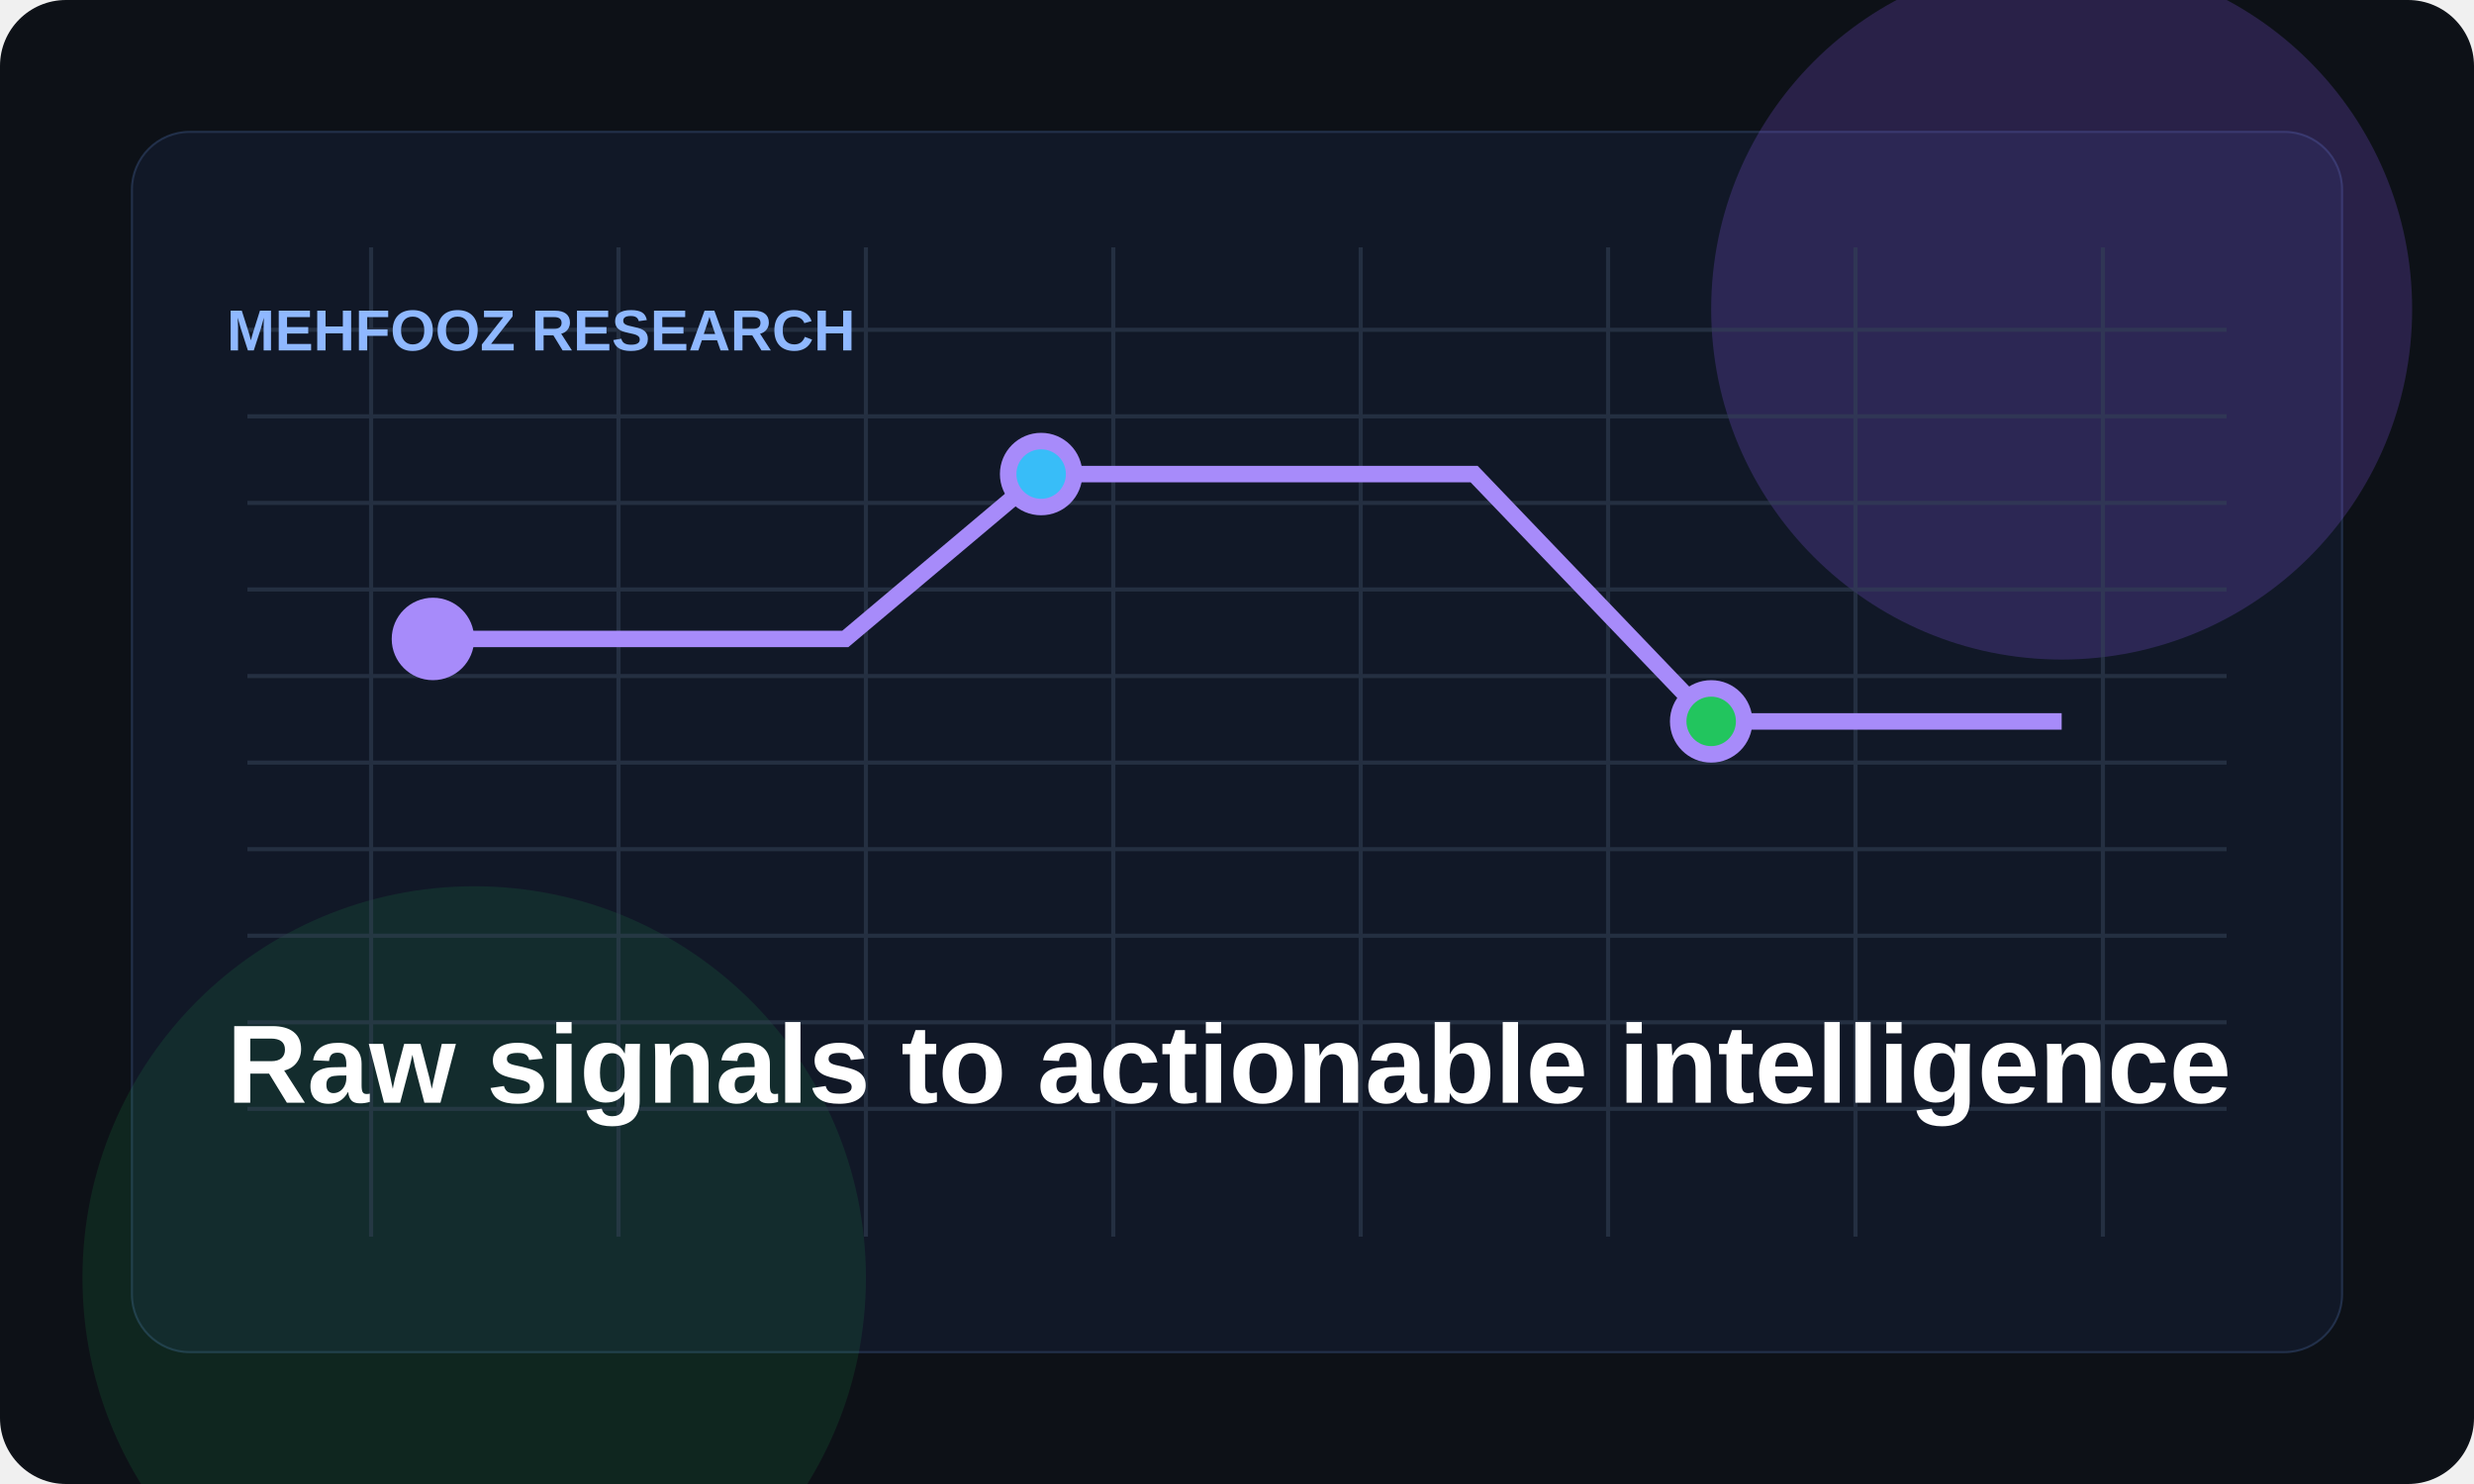
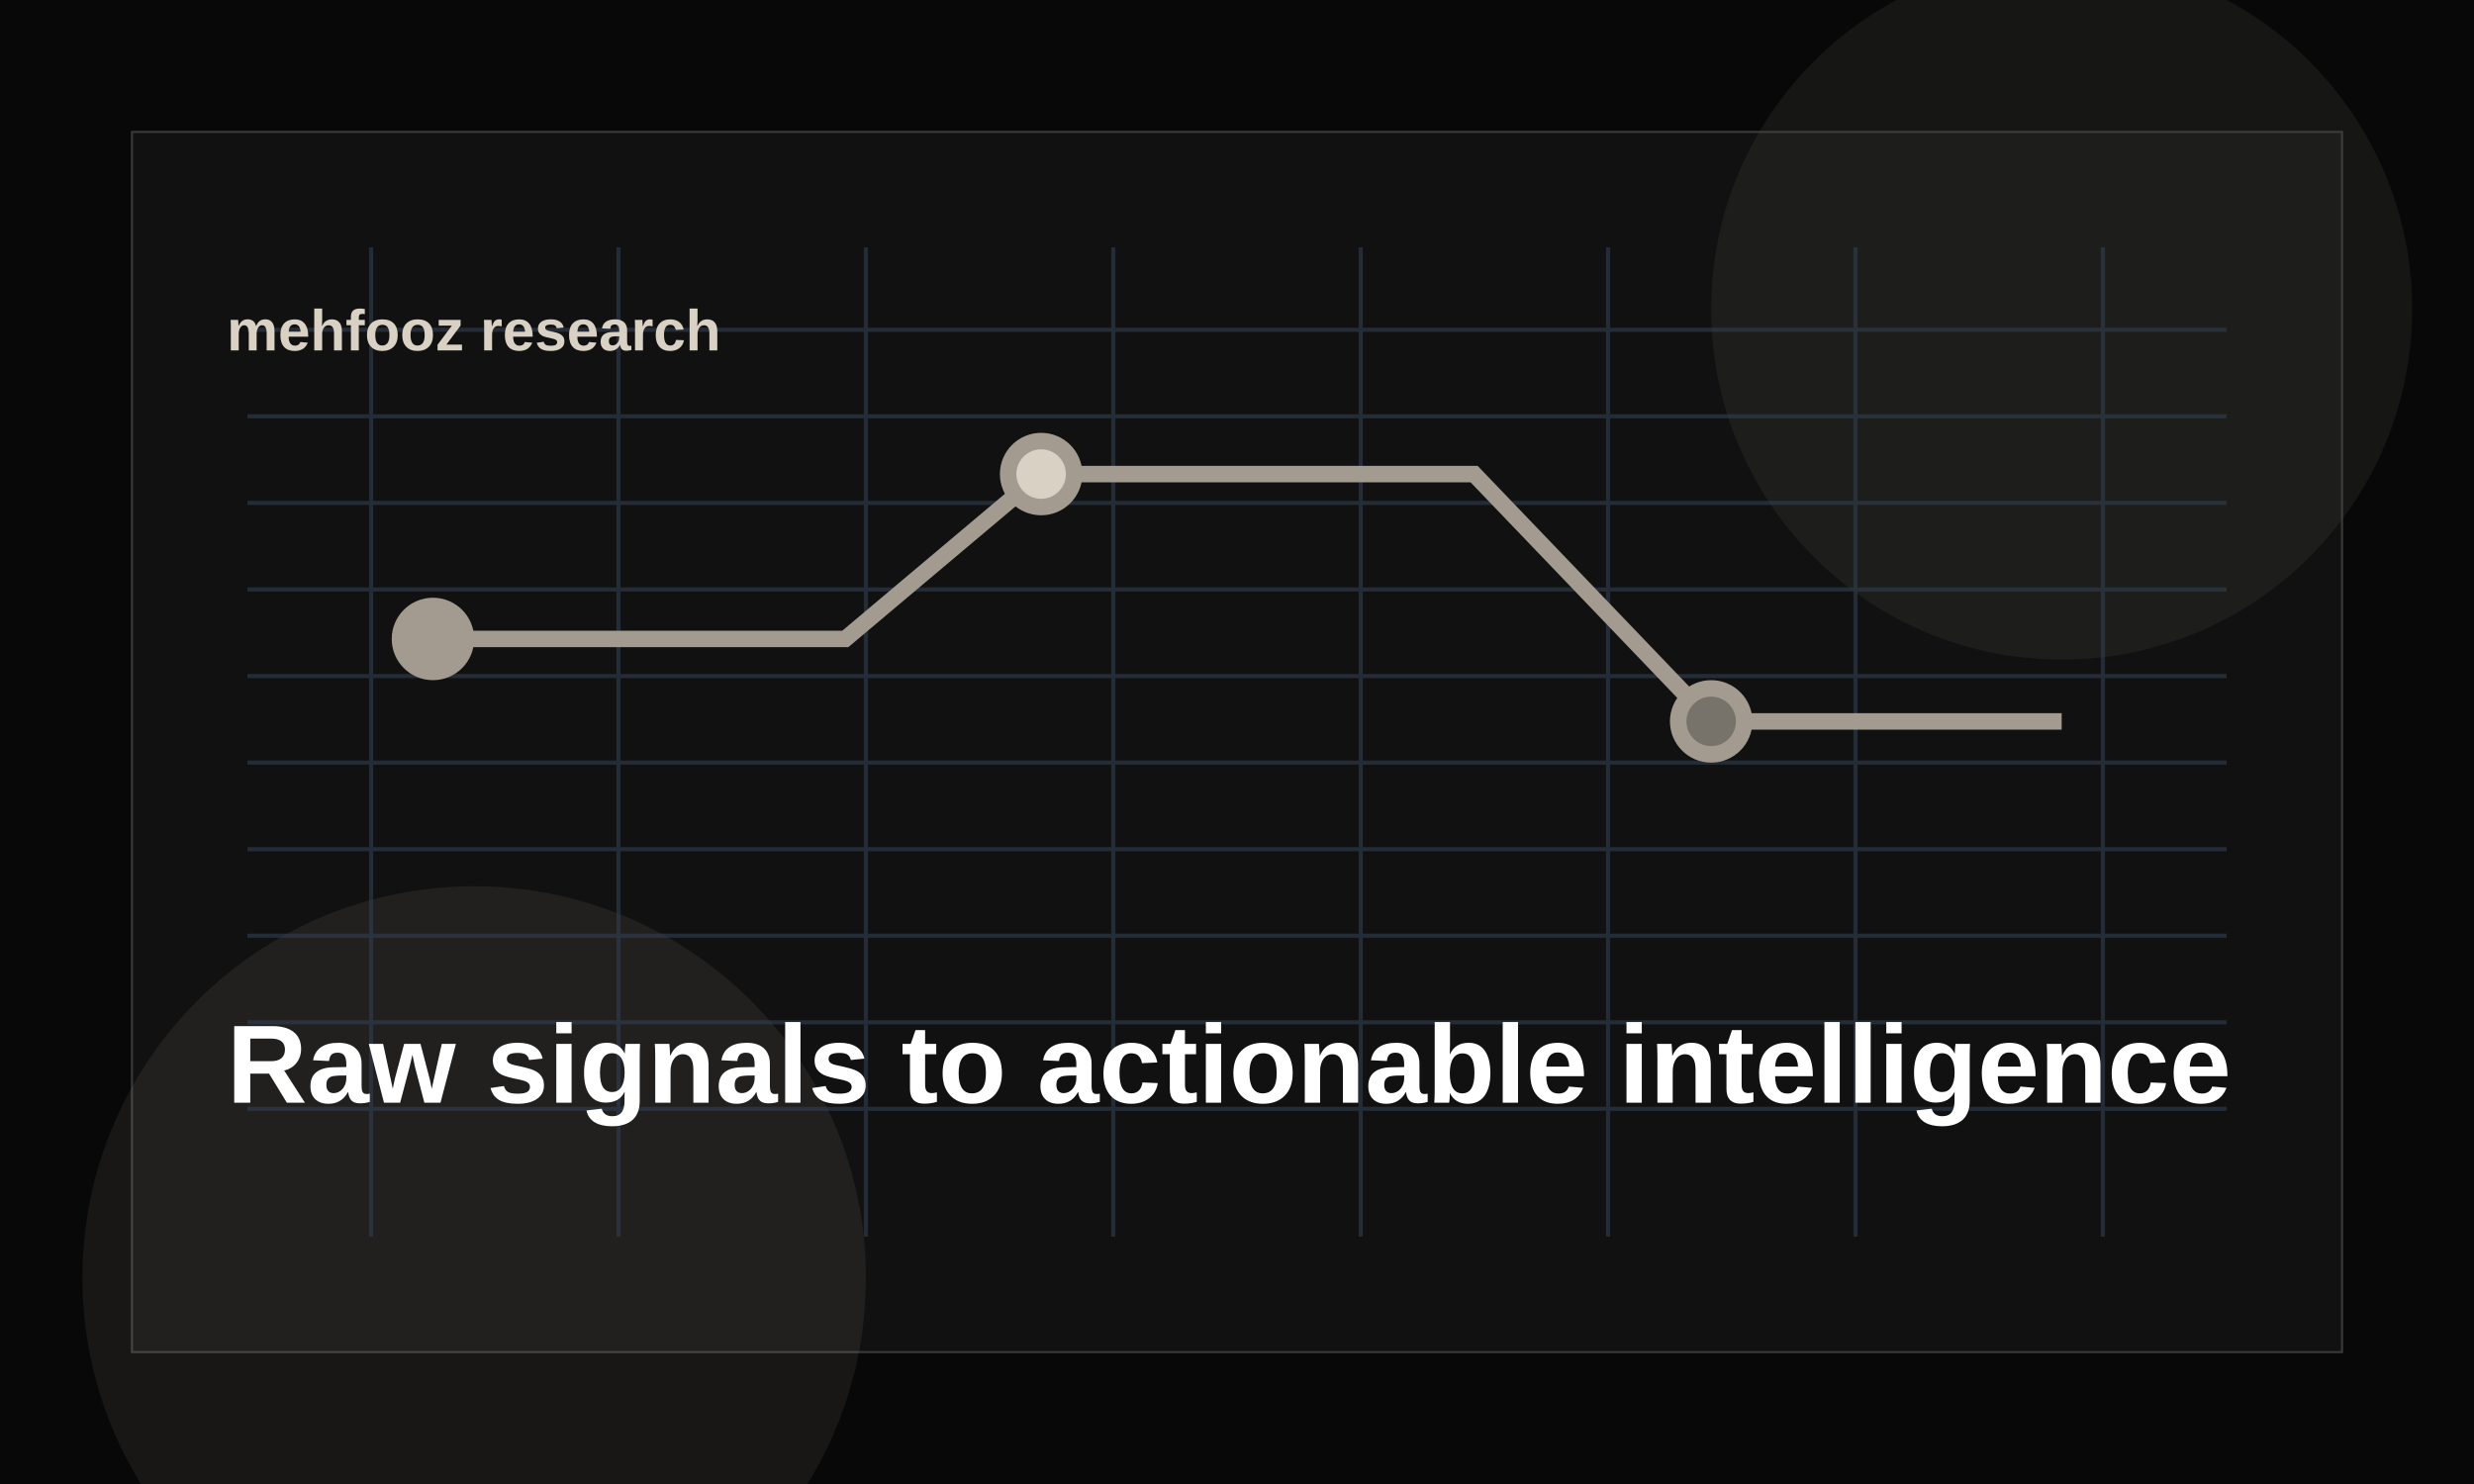
<svg xmlns="http://www.w3.org/2000/svg" viewBox="0 0 1200 720" role="img" aria-label="Raw signals to actionable intelligence illustration">
-   <rect width="1200" height="720" rx="32" fill="#0d1117" />
-   <rect x="64" y="64" width="1072" height="592" rx="28" fill="#111827" stroke="#22304a" />
-   <circle cx="1000" cy="150" r="170" fill="#8b5cf6" opacity=".22" />
-   <circle cx="230" cy="620" r="190" fill="#22c55e" opacity=".12" />
+   <rect width="1200" height="720" fill="#080808" />
+   <rect x="64" y="64" width="1072" height="592" fill="#111111" stroke="#3a3a3a" />
+   <circle cx="1000" cy="150" r="170" fill="#4b4842" opacity=".22" />
+   <circle cx="230" cy="620" r="190" fill="#d8d1c4" opacity=".08" />
  <g stroke="#334155" stroke-width="2" opacity=".55">
    <path d="M120 160 H1080" />
    <path d="M120 202 H1080" />
    <path d="M120 244 H1080" />
    <path d="M120 286 H1080" />
    <path d="M120 328 H1080" />
    <path d="M120 370 H1080" />
    <path d="M120 412 H1080" />
    <path d="M120 454 H1080" />
    <path d="M120 496 H1080" />
    <path d="M120 538 H1080" />
    <path d="M180 120 V600" />
    <path d="M300 120 V600" />
    <path d="M420 120 V600" />
    <path d="M540 120 V600" />
    <path d="M660 120 V600" />
    <path d="M780 120 V600" />
    <path d="M900 120 V600" />
    <path d="M1020 120 V600" />
  </g>
-   <g fill="none" stroke="#a78bfa" stroke-width="8">
+   <g fill="none" stroke="#a39b8f" stroke-width="8">
    <path d="M210 310h200l95-80h210l115 120h170" />
-     <circle cx="210" cy="310" r="16" fill="#a78bfa" />
-     <circle cx="505" cy="230" r="16" fill="#38bdf8" />
-     <circle cx="830" cy="350" r="16" fill="#22c55e" />
+     <circle cx="210" cy="310" r="16" fill="#a39b8f" />
+     <circle cx="505" cy="230" r="16" fill="#d8d1c4" />
+     <circle cx="830" cy="350" r="16" fill="#77736a" />
  </g>
-   <text x="110" y="170" fill="#8fb8ff" font-family="Arial, sans-serif" font-size="28" font-weight="700">MEHFOOZ RESEARCH</text>
+   <text x="110" y="170" fill="#d8d1c4" font-family="Arial, sans-serif" font-size="28" font-weight="700">mehfooz research</text>
  <text x="110" y="535" fill="#ffffff" font-family="Arial, sans-serif" font-size="54" font-weight="800">Raw signals to actionable intelligence</text>
</svg>
